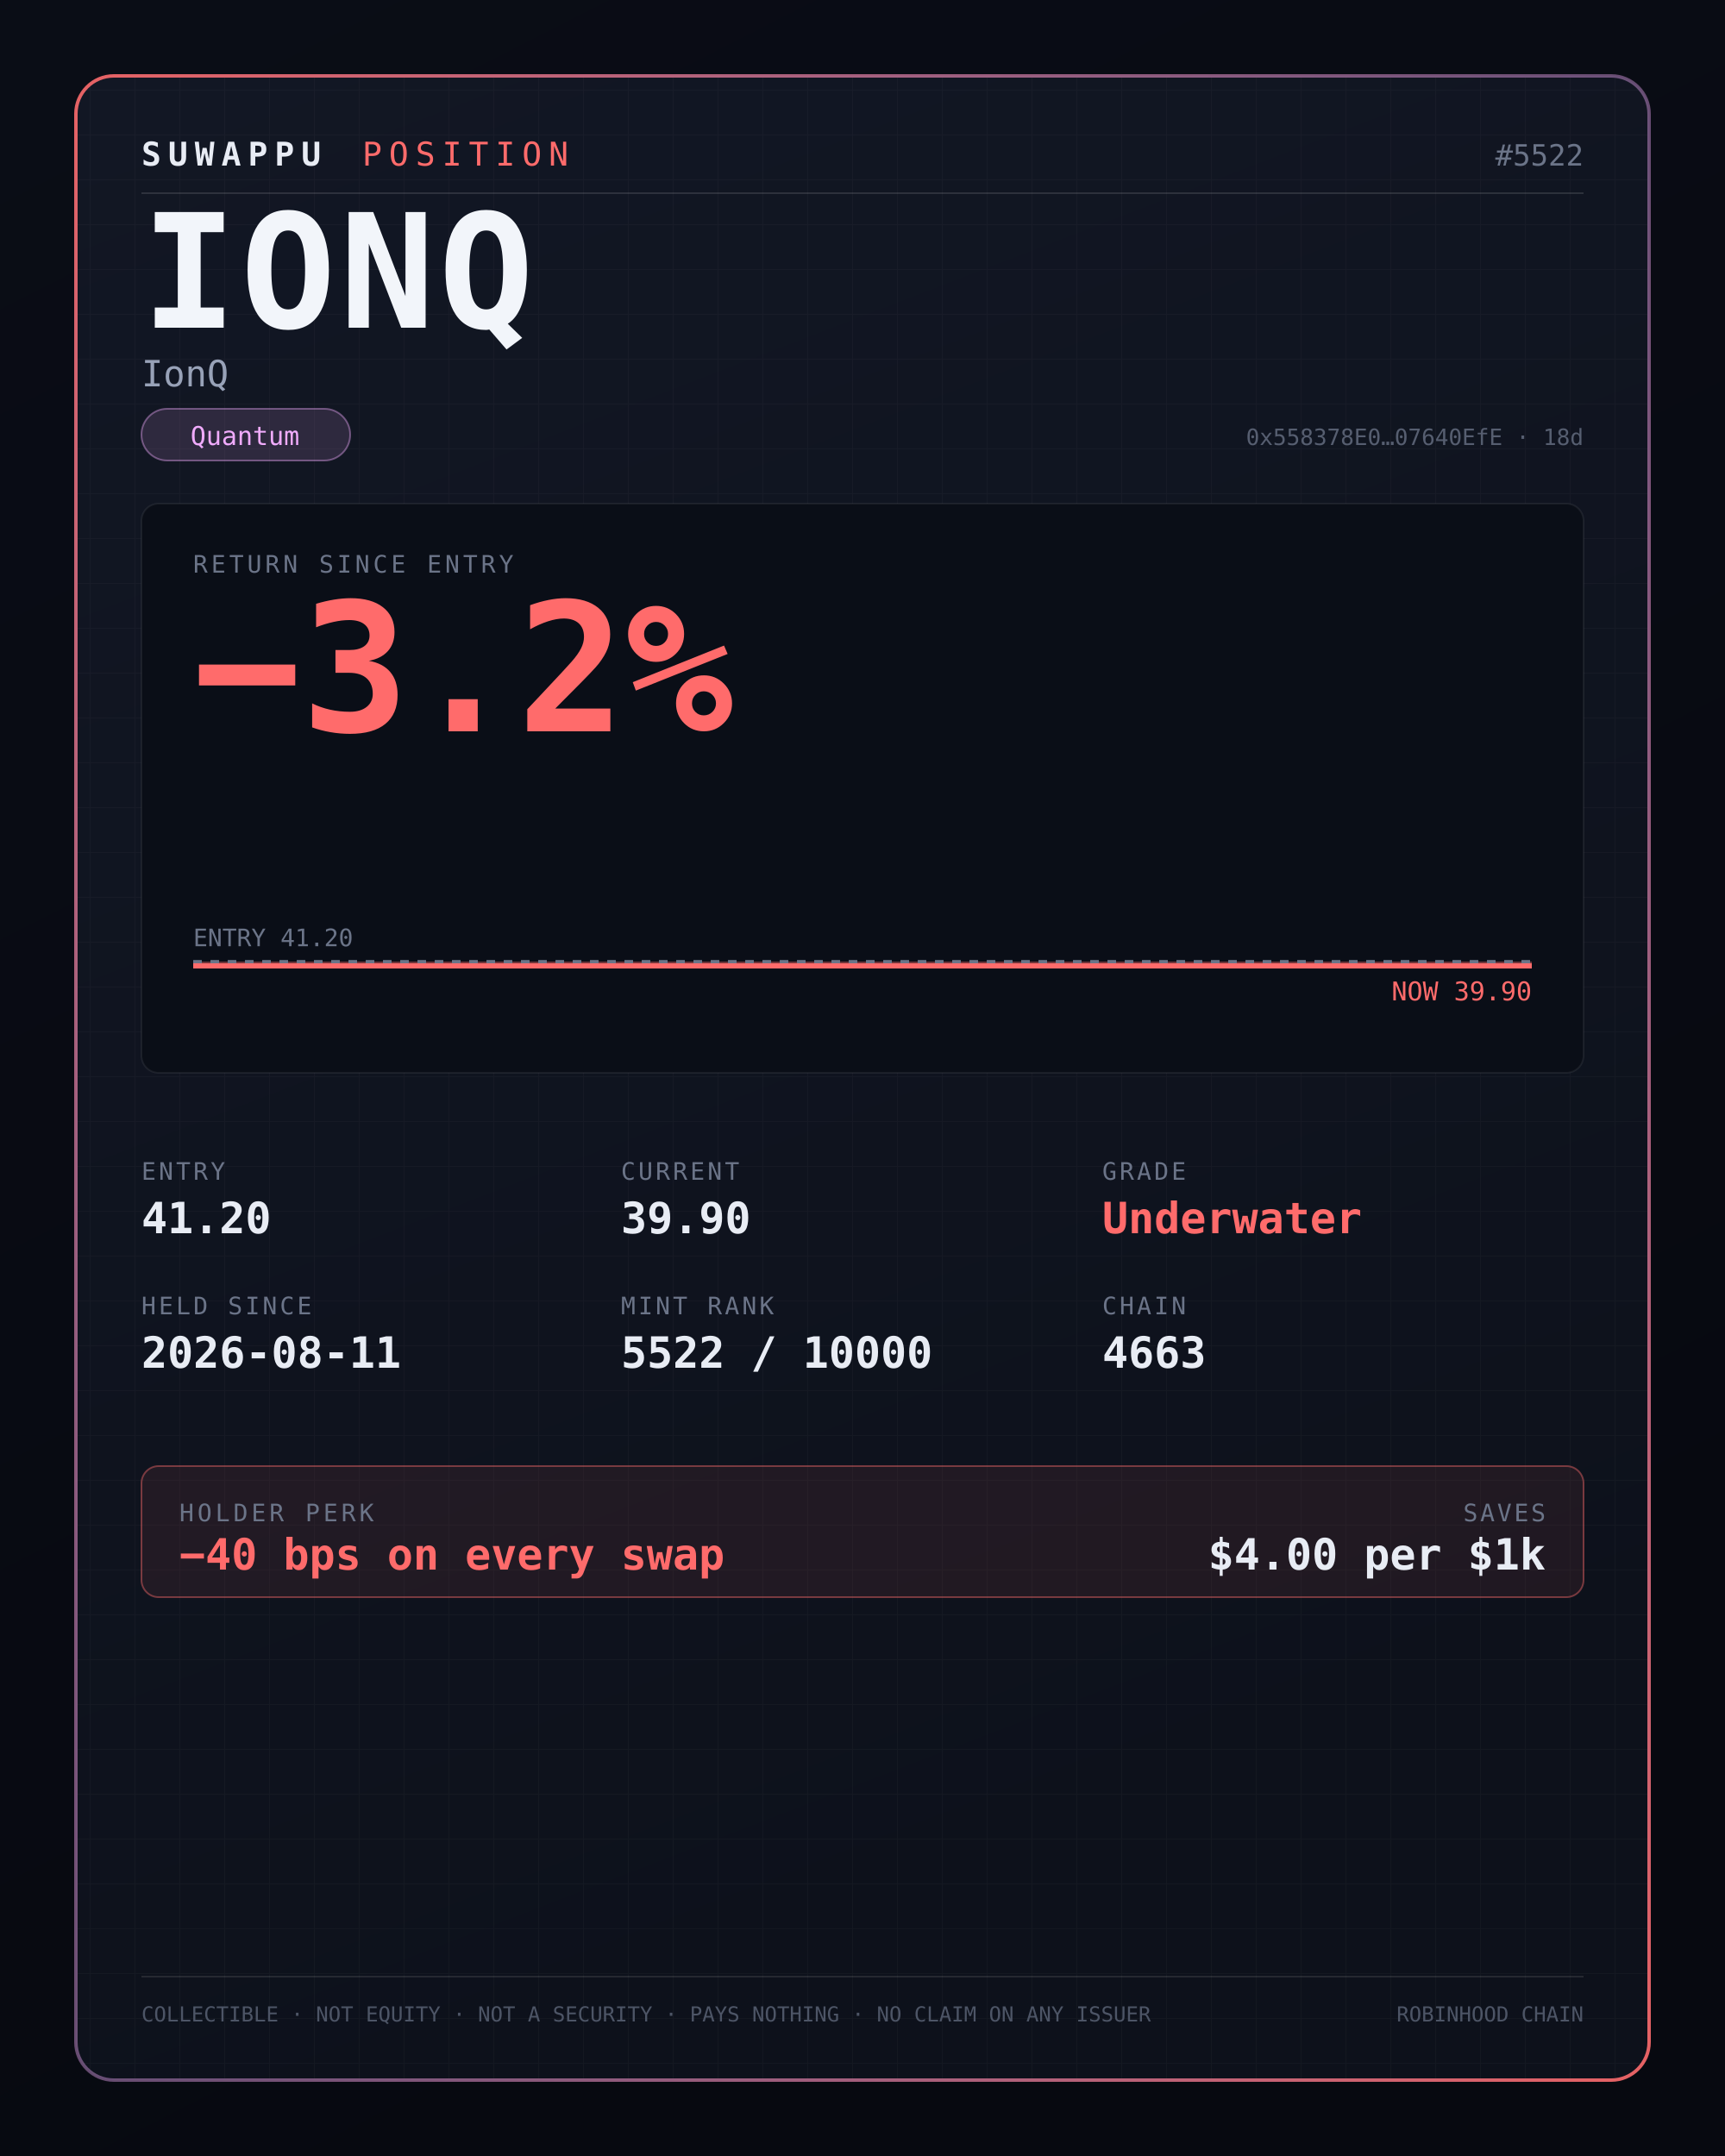
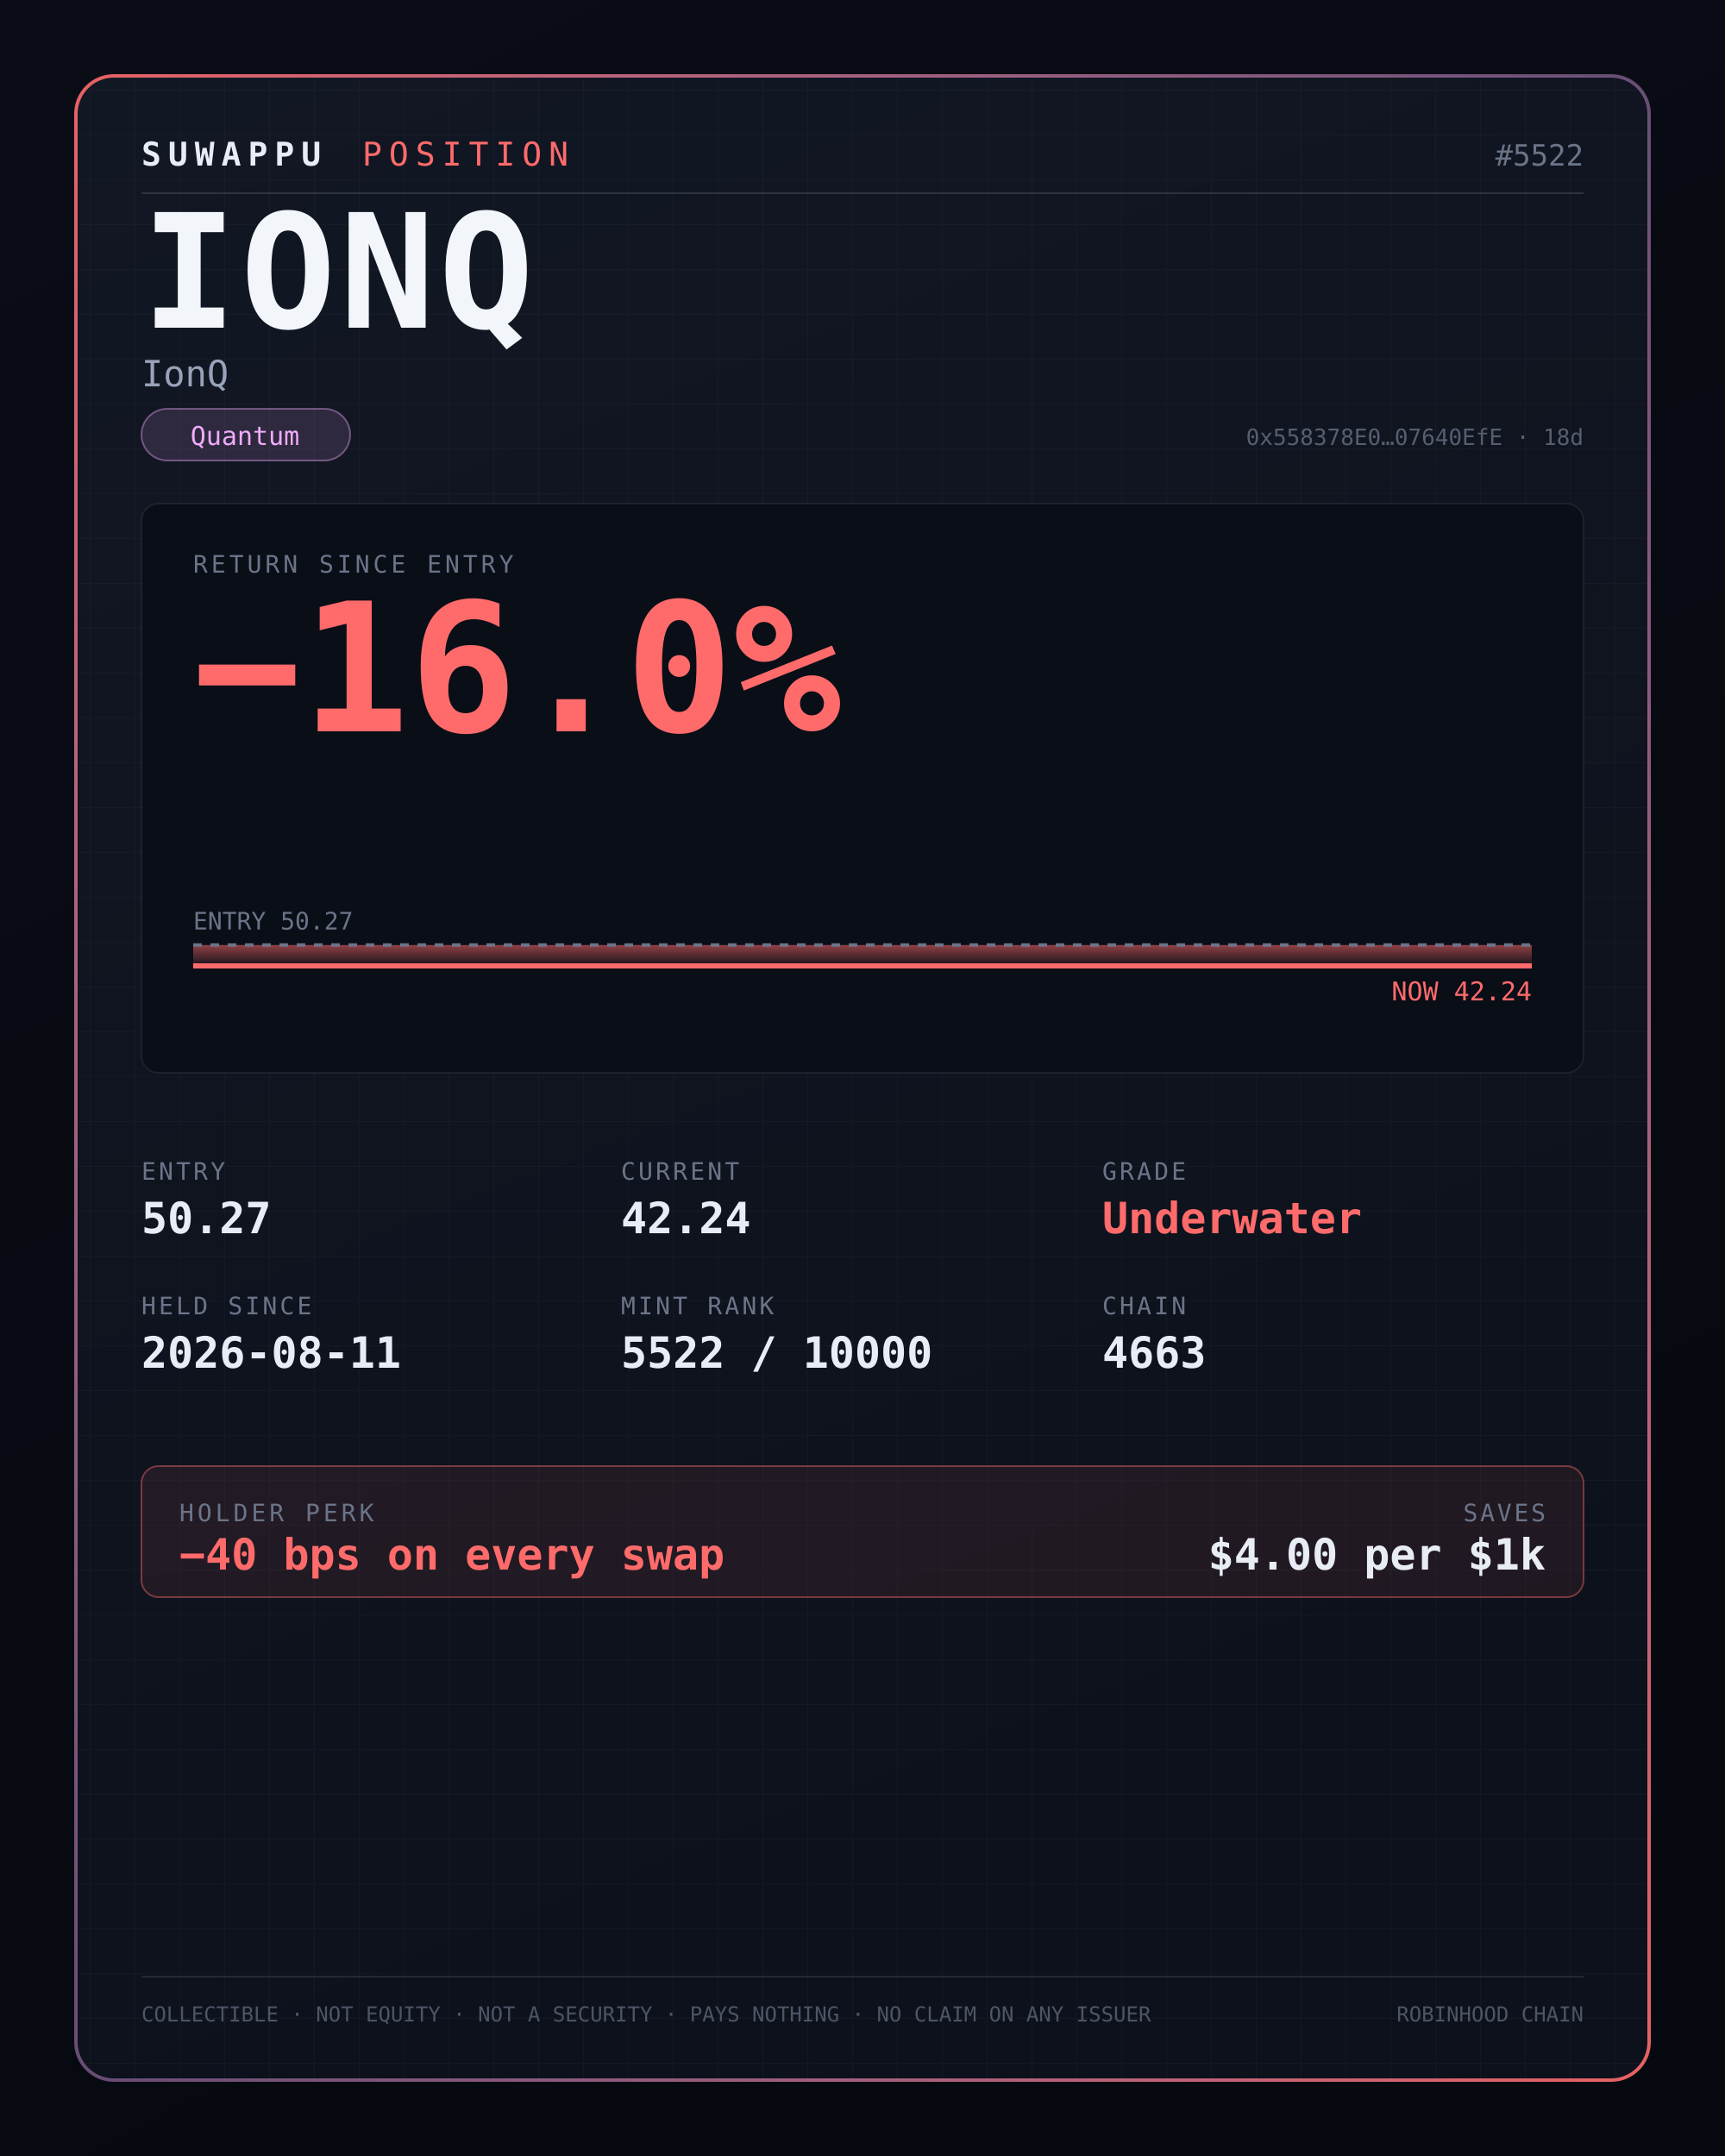
<svg xmlns="http://www.w3.org/2000/svg" viewBox="0 0 1000 1250" width="1000" height="1250">
  <defs>
    <linearGradient id="bg" x1="0" y1="0" x2="0.4" y2="1">
      <stop offset="0" stop-color="#0a0d16" />
      <stop offset="1" stop-color="#070910" />
    </linearGradient>
    <linearGradient id="card" x1="0" y1="0" x2="0.3" y2="1">
      <stop offset="0" stop-color="#121724" />
      <stop offset="1" stop-color="#0d111b" />
    </linearGradient>
    <linearGradient id="edge" x1="0" y1="0" x2="1" y2="1">
      <stop offset="0" stop-color="#ff6b6b" stop-opacity="0.9" />
      <stop offset="0.5" stop-color="#f0abfc" stop-opacity="0.4" />
      <stop offset="1" stop-color="#ff6b6b" stop-opacity="0.9" />
    </linearGradient>
    <linearGradient id="delta" x1="0" y1="0" x2="0" y2="1">
      <stop offset="0" stop-color="#ff6b6b" stop-opacity="0.55" />
      <stop offset="1" stop-color="#ff6b6b" stop-opacity="0.05" />
    </linearGradient>
    <pattern id="grid" width="26" height="26" patternUnits="userSpaceOnUse">
      <path d="M26 0H0V26" fill="none" stroke="#ffffff" stroke-opacity="0.028" />
    </pattern>
  </defs>
  <rect width="1000" height="1250" fill="url(#bg)" />
  <rect x="44" y="44" width="912" height="1162" rx="22" fill="url(#card)" stroke="url(#edge)" stroke-width="2" />
  <rect x="45" y="45" width="910" height="1160" rx="21" fill="url(#grid)" />
  <text x="82" y="96" font-family="monospace" font-size="19" font-weight="bold" letter-spacing="4" fill="#e8ecf4">SUWAPPU</text>
  <text x="210" y="96" font-family="monospace" font-size="19" letter-spacing="4" fill="#ff6b6b">POSITION</text>
  <text x="918" y="96" text-anchor="end" font-family="monospace" font-size="17" fill="#6b7488">#5522</text>
  <line x1="82" y1="112" x2="918" y2="112" stroke="#ffffff" stroke-opacity="0.12" />
  <text x="82" y="190" font-family="monospace" font-size="92" font-weight="bold" letter-spacing="2" fill="#f2f5fa">IONQ</text>
  <text x="82" y="224" font-family="monospace" font-size="21" fill="#98a2b8">IonQ</text>
  <rect x="82" y="237" width="121" height="30" rx="15" fill="#f0abfc" fill-opacity="0.13" stroke="#f0abfc" stroke-opacity="0.4" />
  <text x="142" y="258" text-anchor="middle" font-family="monospace" font-size="15" fill="#f0abfc">Quantum</text>
  <text x="918" y="258" text-anchor="end" font-family="monospace" font-size="13" fill="#565e70">0x558378E0…07640EfE · 18d</text>
  <rect x="82" y="292" width="836" height="330" rx="10" fill="#0a0e17" stroke="#ffffff" stroke-opacity="0.07" />
-   <text x="112" y="424" font-family="monospace" font-size="104" font-weight="bold" fill="#ff6b6b">−3.2%</text>
+   <text x="112" y="424" font-family="monospace" font-size="104" font-weight="bold" fill="#ff6b6b">−16.0%</text>
  <text x="112" y="332" font-family="monospace" font-size="14" letter-spacing="2" fill="#6b7488">RETURN SINCE ENTRY</text>
-   <rect x="112" y="557.6" width="776" height="2.4" fill="url(#delta)" />
-   <line x1="112" y1="557.6" x2="888" y2="557.6" stroke="#6b7488" stroke-width="2" stroke-dasharray="5 5" />
+   <rect x="112" y="547.9" width="776" height="12.1" fill="url(#delta)" />
+   <line x1="112" y1="547.9" x2="888" y2="547.9" stroke="#6b7488" stroke-width="2" stroke-dasharray="5 5" />
  <line x1="112" y1="560.0" x2="888" y2="560.0" stroke="#ff6b6b" stroke-width="3" />
-   <text x="112" y="548.6" font-family="monospace" font-size="14" fill="#6b7488">ENTRY 41.20</text>
-   <text x="888" y="580.0" text-anchor="end" font-family="monospace" font-size="15" fill="#ff6b6b">NOW 39.90</text>
+   <text x="112" y="538.9" font-family="monospace" font-size="14" fill="#6b7488">ENTRY 50.27</text>
+   <text x="888" y="580.0" text-anchor="end" font-family="monospace" font-size="15" fill="#ff6b6b">NOW 42.24</text>
  <text x="82" y="684" font-family="monospace" font-size="14" letter-spacing="1.6" fill="#6b7488">ENTRY</text>
-   <text x="82" y="715" font-family="monospace" font-size="25" font-weight="bold" fill="#e8ecf4">41.20</text>
+   <text x="82" y="715" font-family="monospace" font-size="25" font-weight="bold" fill="#e8ecf4">50.27</text>
  <text x="360" y="684" font-family="monospace" font-size="14" letter-spacing="1.6" fill="#6b7488">CURRENT</text>
-   <text x="360" y="715" font-family="monospace" font-size="25" font-weight="bold" fill="#e8ecf4">39.90</text>
+   <text x="360" y="715" font-family="monospace" font-size="25" font-weight="bold" fill="#e8ecf4">42.24</text>
  <text x="639" y="684" font-family="monospace" font-size="14" letter-spacing="1.6" fill="#6b7488">GRADE</text>
  <text x="639" y="715" font-family="monospace" font-size="25" font-weight="bold" fill="#ff6b6b">Underwater</text>
  <text x="82" y="762" font-family="monospace" font-size="14" letter-spacing="1.6" fill="#6b7488">HELD SINCE</text>
  <text x="82" y="793" font-family="monospace" font-size="25" font-weight="bold" fill="#e8ecf4">2026-08-11</text>
  <text x="360" y="762" font-family="monospace" font-size="14" letter-spacing="1.6" fill="#6b7488">MINT RANK</text>
  <text x="360" y="793" font-family="monospace" font-size="25" font-weight="bold" fill="#e8ecf4">5522 / 10000</text>
  <text x="639" y="762" font-family="monospace" font-size="14" letter-spacing="1.6" fill="#6b7488">CHAIN</text>
  <text x="639" y="793" font-family="monospace" font-size="25" font-weight="bold" fill="#e8ecf4">4663</text>
  <rect x="82" y="850" width="836" height="76" rx="10" fill="#ff6b6b" fill-opacity="0.08" stroke="#ff6b6b" stroke-opacity="0.42" />
  <text x="104" y="882" font-family="monospace" font-size="14" letter-spacing="2" fill="#6b7488">HOLDER PERK</text>
  <text x="104" y="910" font-family="monospace" font-size="25" font-weight="bold" fill="#ff6b6b">−40 bps on every swap</text>
  <text x="896" y="882" text-anchor="end" font-family="monospace" font-size="14" letter-spacing="1.4" fill="#6b7488">SAVES</text>
  <text x="896" y="910" text-anchor="end" font-family="monospace" font-size="25" font-weight="bold" fill="#e8ecf4">$4.00 per $1k</text>
  <line x1="82" y1="1146" x2="918" y2="1146" stroke="#ffffff" stroke-opacity="0.10" />
  <text x="82" y="1172" font-family="monospace" font-size="12" fill="#4d5566">COLLECTIBLE · NOT EQUITY · NOT A SECURITY · PAYS NOTHING · NO CLAIM ON ANY ISSUER</text>
  <text x="918" y="1172" text-anchor="end" font-family="monospace" font-size="12" fill="#4d5566">ROBINHOOD CHAIN</text>
</svg>
